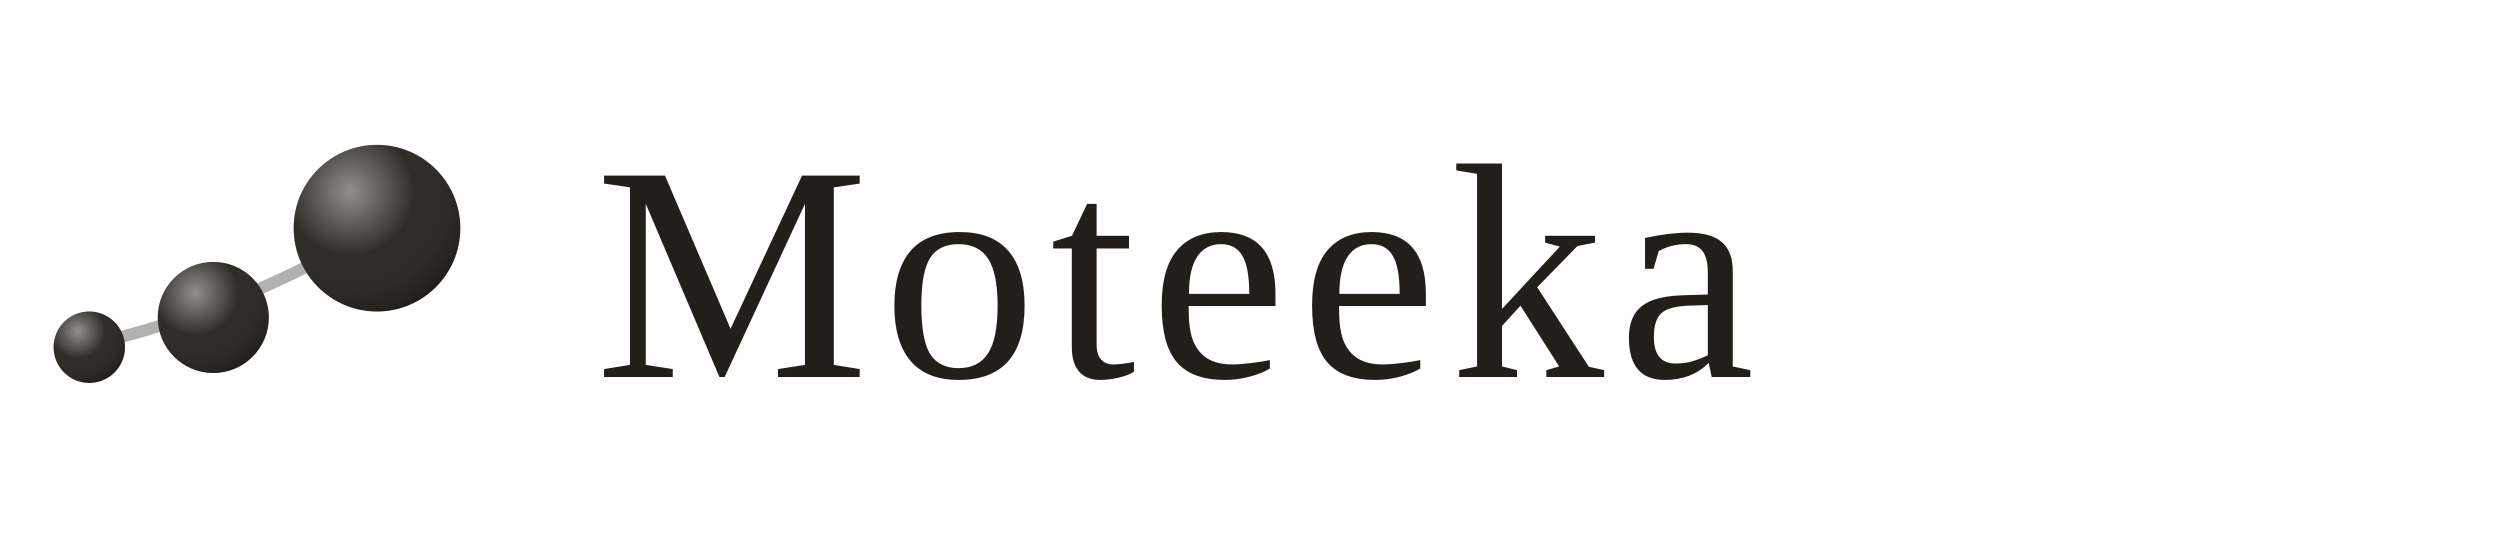
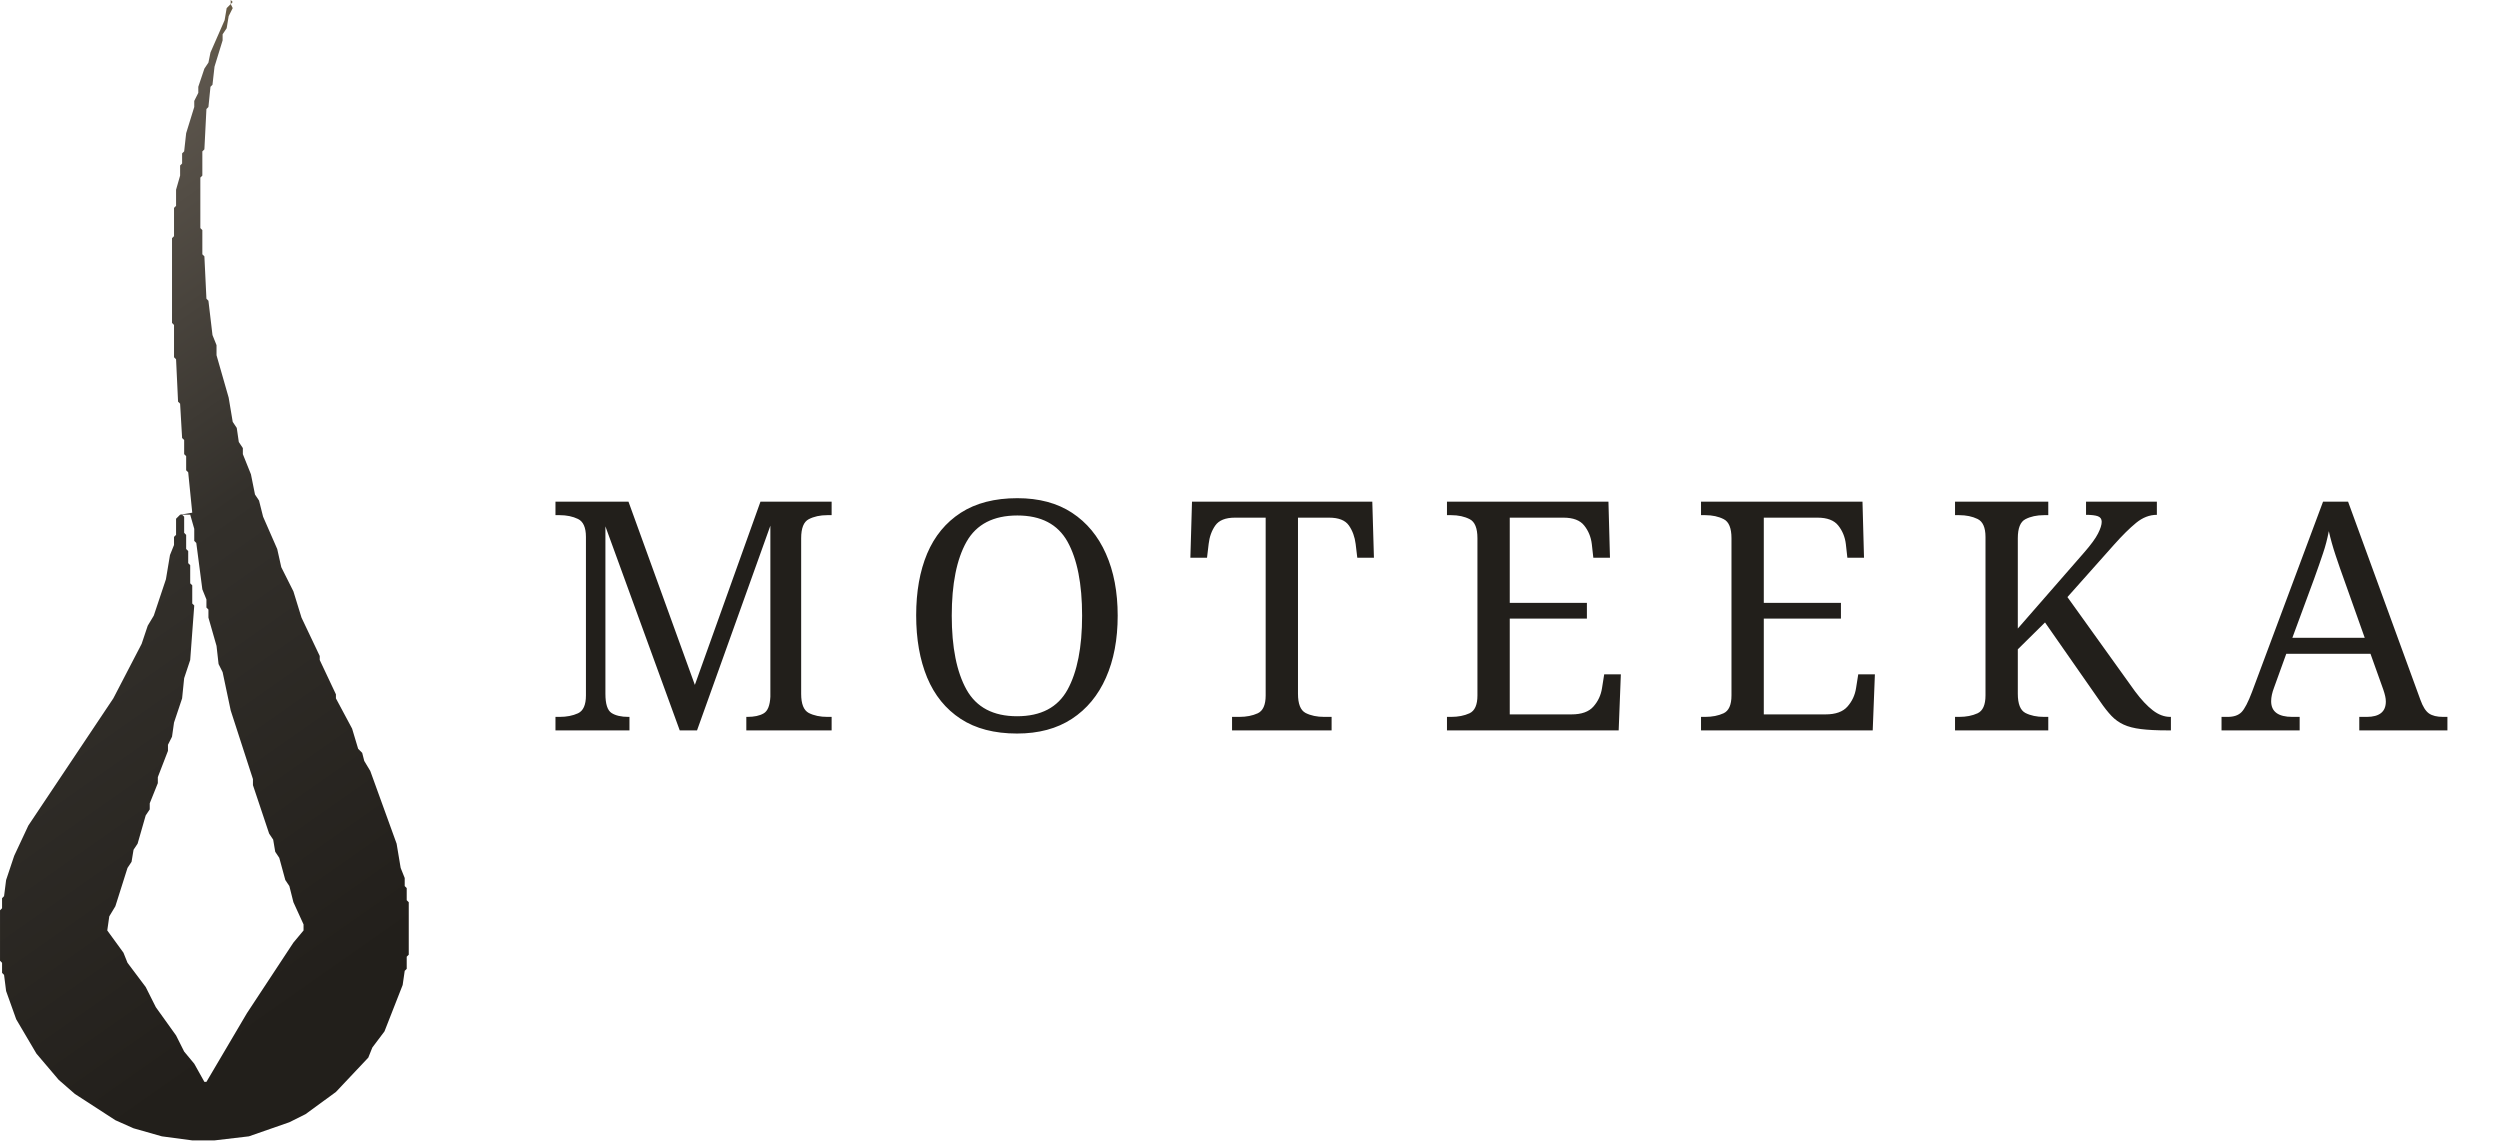
- <svg xmlns="http://www.w3.org/2000/svg" viewBox="0 0 252 56" role="img" aria-label="Moteeka">
+ <svg xmlns="http://www.w3.org/2000/svg" viewBox="0 0 359 164" role="img" aria-label="Moteeka">
  <defs>
-     <radialGradient id="moteeka-pearl-lockup" cx="34%" cy="28%" r="80%">
-       <stop offset="0%" stop-color="#fff" stop-opacity=".5" />
-       <stop offset="48%" stop-color="#fff" stop-opacity=".06" />
-       <stop offset="100%" stop-color="#000" stop-opacity=".18" />
-     </radialGradient>
+     <linearGradient id="ink" x1="0" y1="0" x2="0.25" y2="1">
+       <stop offset="0" stop-color="#8a6a24" />
+       <stop offset=".18" stop-color="#5d564d" />
+       <stop offset=".55" stop-color="#33302b" />
+       <stop offset="1" stop-color="#221f1b" />
+     </linearGradient>
  </defs>
-   <g transform="translate(0 4)">
-     <path d="M8 31 Q26 27 41 17" fill="none" stroke="#221f1b" stroke-width="1.2" stroke-linecap="round" opacity=".35" />
-     <circle cx="9" cy="31" r="3.6" fill="#221f1b" />
-     <circle cx="9" cy="31" r="3.6" fill="url(#moteeka-pearl-lockup)" />
-     <circle cx="21.5" cy="28" r="5.6" fill="#221f1b" />
-     <circle cx="21.5" cy="28" r="5.6" fill="url(#moteeka-pearl-lockup)" />
-     <circle cx="38" cy="19" r="8.4" fill="#221f1b" />
-     <circle cx="38" cy="19" r="8.4" fill="url(#moteeka-pearl-lockup)" />
-   </g>
-   <text x="60" y="38" font-family="Marcellus, Georgia, 'Times New Roman', serif" font-size="31" letter-spacing="1.4" fill="#221f1b">Moteeka</text>
+   <svg x="0" y="0" width="58.7" height="163.76" viewBox="0 0 100 279" overflow="visible">
+     <path fill="url(#ink)" fill-rule="evenodd" d="M56.44 0.00L56.44 0.99L55.45 1.98L54.95 4.94L51.49 12.84L50.99 15.31L50.00 16.79L48.51 21.23L48.51 22.72L47.52 24.69L47.52 26.17L45.54 32.59L45.05 37.04L44.55 37.53L44.55 40.00L44.06 40.49L44.06 42.96L43.07 46.42L43.07 50.37L42.57 50.86L42.57 57.78L42.08 58.27L42.08 79.01L42.57 79.50L42.57 87.40L43.07 87.90L43.56 98.27L44.06 98.76L44.55 107.16L45.05 107.65L45.05 111.11L45.54 111.60L45.54 115.06L46.04 115.55L47.03 125.43L44.06 125.92L43.07 126.91L43.07 130.86L42.57 131.35L42.57 133.33L41.58 135.80L40.59 141.72L37.62 150.61L36.14 153.08L34.65 157.52L27.72 170.86L6.93 201.97L3.47 209.37L1.49 215.30L0.99 219.25L0.50 219.74L0.50 222.21L0.00 222.71L0.00 235.05L0.50 235.55L0.50 238.01L0.99 238.51L1.49 242.46L3.96 249.37L8.91 257.77L14.36 264.19L18.32 267.64L28.22 274.06L32.67 276.04L39.60 278.01L47.03 279.00L52.48 279.00L60.89 278.01L70.79 274.56L74.75 272.58L82.18 267.15L90.10 258.75L91.09 256.28L94.06 252.33L98.51 240.98L99.01 237.52L99.50 237.03L99.50 234.06L100.00 233.57L100.00 220.73L99.50 220.24L99.50 217.27L99.01 216.78L99.01 214.81L98.02 212.34L97.03 206.41L90.59 188.63L89.11 186.16L88.61 184.19L87.62 183.20L86.14 178.26L82.18 170.86L82.18 169.87L78.22 161.47L78.22 160.49L73.76 151.10L71.78 144.68L68.81 138.76L67.82 134.32L64.36 126.41L63.37 122.46L62.38 120.98L61.39 116.04L59.41 111.11L59.41 109.62L58.42 108.14L57.92 104.69L56.93 103.21L55.94 97.28L52.97 86.91L52.97 84.44L51.98 81.97L50.99 73.58L50.50 73.08L50.00 62.71L49.50 62.22L49.50 56.29L49.01 55.80L49.01 43.45L49.50 42.96L49.50 37.04L50.00 36.54L50.50 26.67L50.99 26.17L51.49 21.23L51.98 20.74L52.48 16.30L54.46 9.88L54.46 8.39L55.45 6.91L55.94 3.95L56.93 1.98L56.44 0.99L56.93 0.49L56.44 0.00Z M44.55 125.92L45.05 126.41L45.05 130.36L45.54 130.86L45.54 134.32L46.04 134.81L46.04 137.77L46.53 138.27L46.53 142.71L47.03 143.20L47.03 147.65L47.52 148.14L46.53 161.47L45.05 165.92L44.55 170.86L42.57 176.78L42.08 180.24L41.09 182.21L41.09 183.70L38.61 190.12L38.61 191.60L36.63 196.53L36.63 198.02L35.64 199.50L33.66 206.41L32.67 207.89L32.18 210.85L31.19 212.34L28.22 221.72L26.73 224.19L26.24 227.64L30.20 233.08L31.19 235.55L35.64 241.47L38.12 246.41L43.07 253.32L45.05 257.27L47.52 260.24L50.00 264.68L50.50 264.68L60.40 247.89L71.78 230.61L74.26 227.64L74.26 226.16L71.78 220.73L70.79 216.78L69.80 215.30L68.32 209.87L67.33 208.39L66.83 205.42L65.84 203.94L61.88 192.09L61.88 190.61L56.44 173.82L54.46 164.44L53.47 162.46L52.97 158.02L50.99 151.10L50.99 149.13L50.50 148.64L50.50 146.66L49.50 144.19L48.02 132.83L47.52 132.34L47.52 129.38L46.53 125.92Z" />
+   </svg>
+   <text x="78.015" y="104.88" font-family="Cormorant, 'Cormorant Garamond', Didot, Georgia, serif" font-size="46" font-weight="400" letter-spacing="7.82" fill="#221f1b" textLength="272.32" lengthAdjust="spacing">MOTEEKA</text>
</svg>
